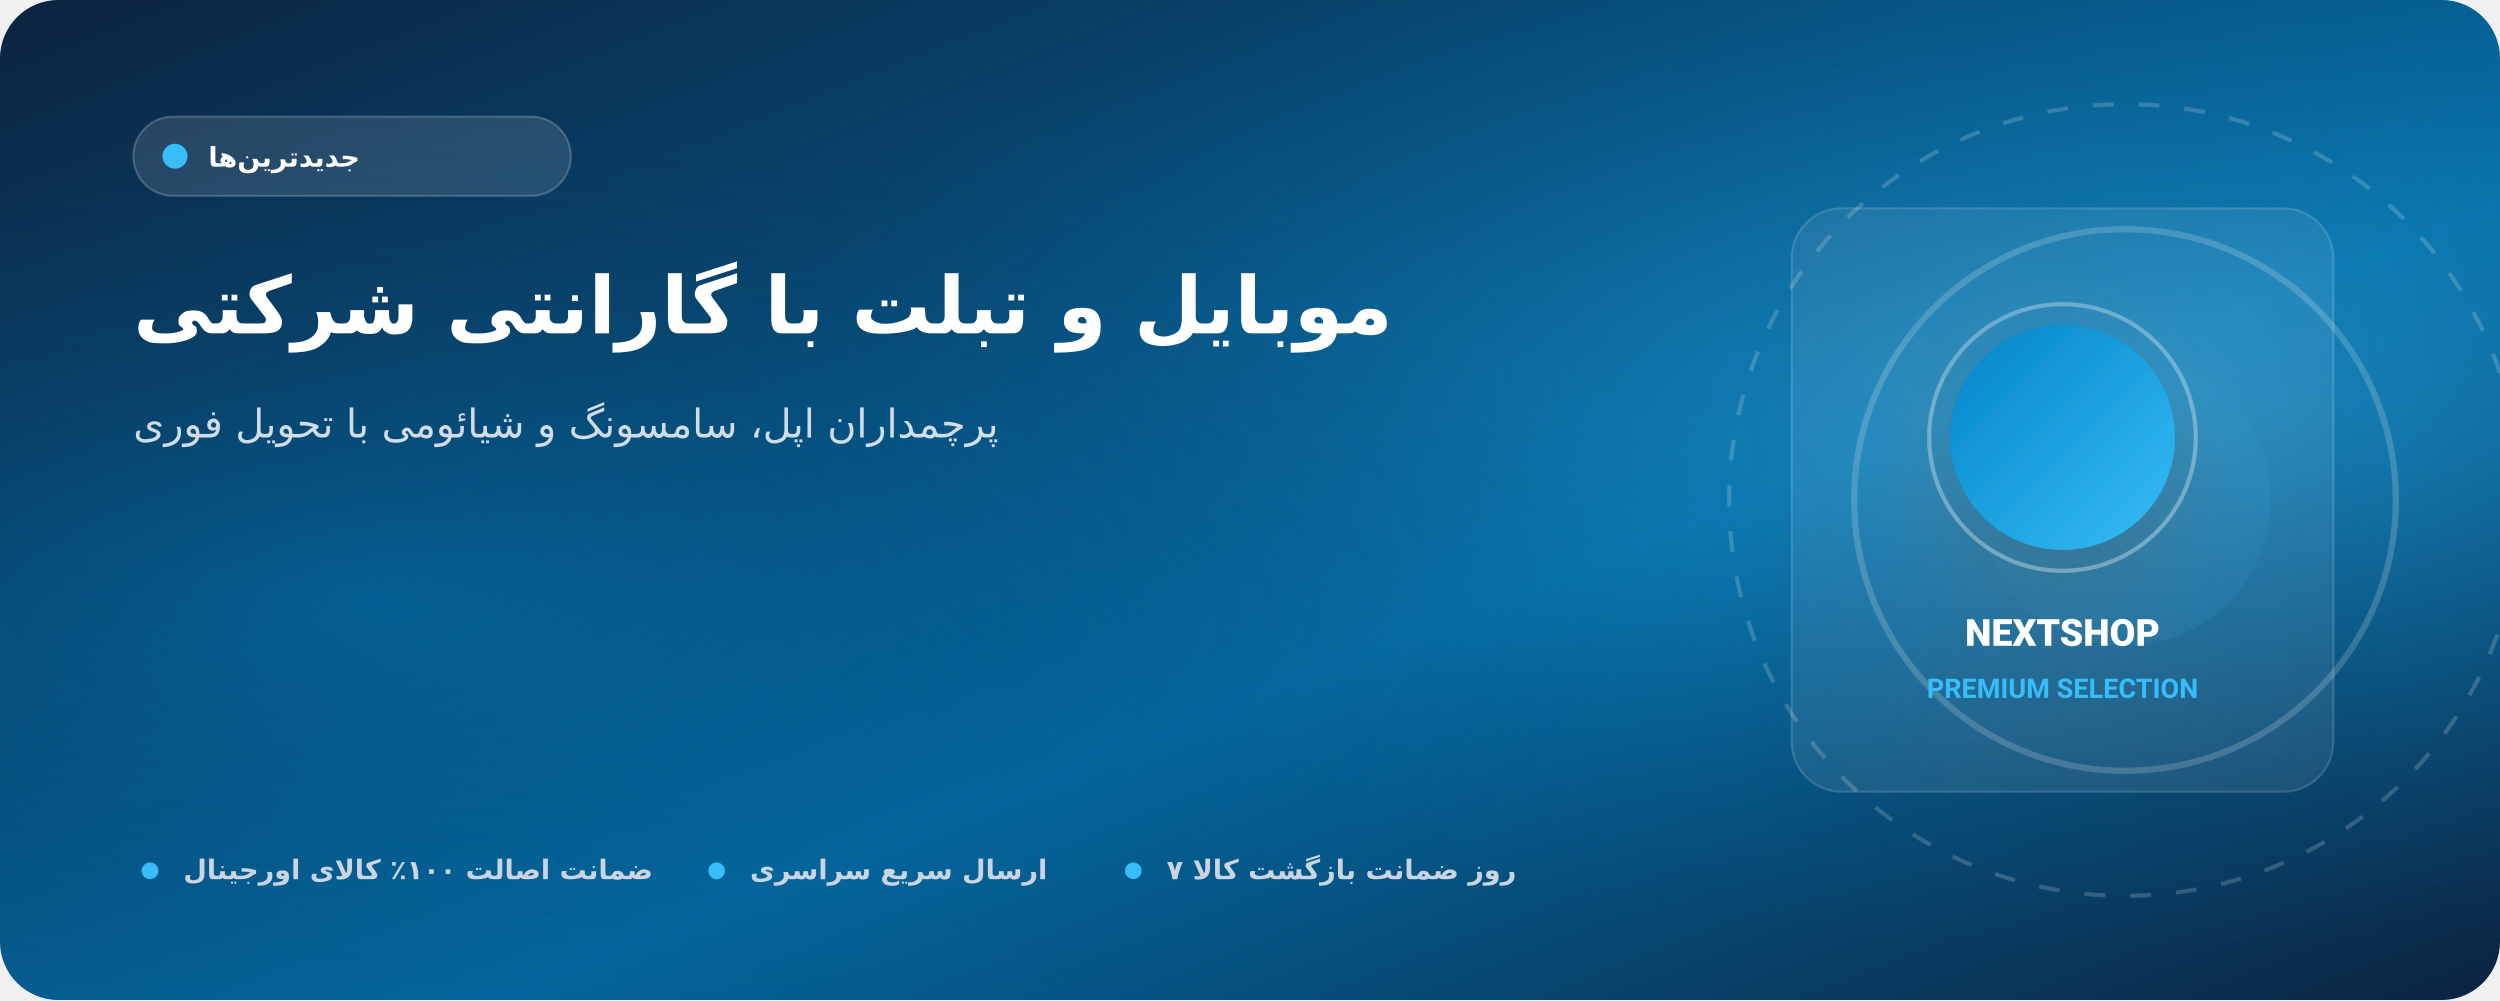
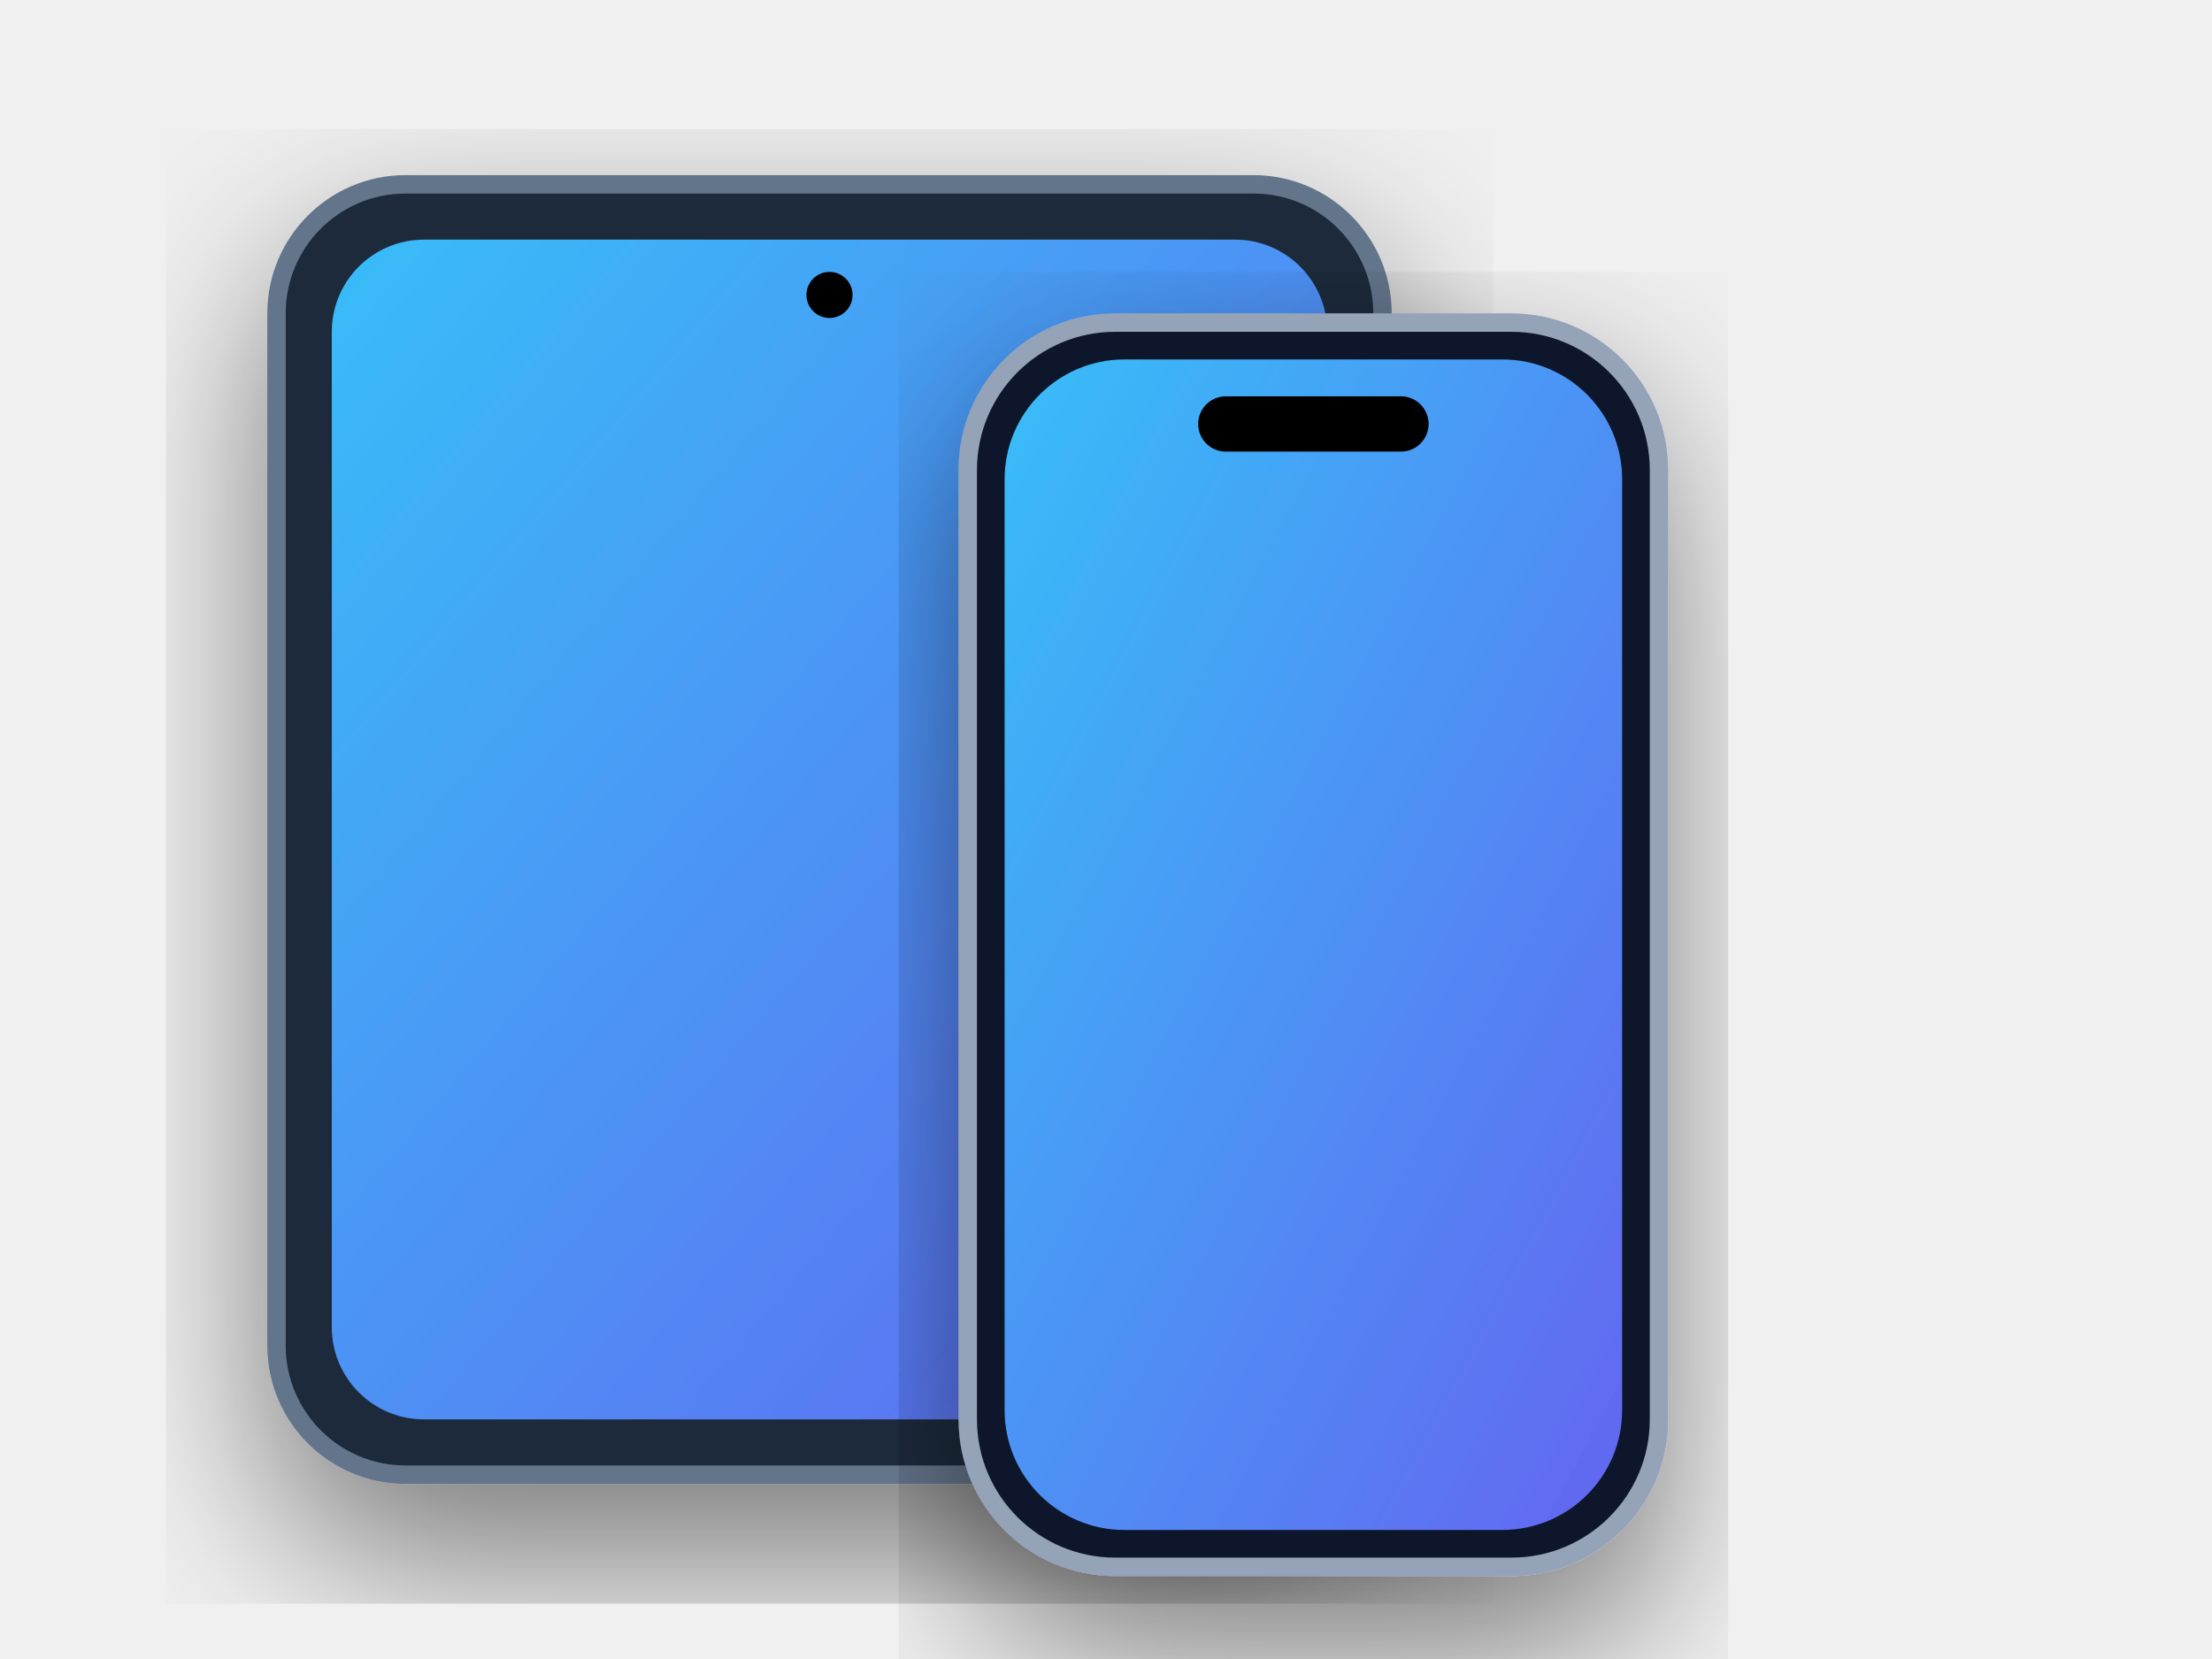
- <svg xmlns="http://www.w3.org/2000/svg" viewBox="0 0 1200 480" width="1200" height="480">
+ <svg xmlns="http://www.w3.org/2000/svg" viewBox="0 0 240 180" width="240" height="180" fill="none">
  <defs>
-     <linearGradient id="bg_blue" x1="0" y1="0" x2="1" y2="1">
-       <stop offset="0%" stop-color="#0c2340" />
-       <stop offset="60%" stop-color="#0369a1" />
-       <stop offset="100%" stop-color="#0c2340" />
+     <linearGradient id="gm_scr" x1="0" y1="0" x2="1" y2="1">
+       <stop offset="0%" stop-color="#38bdf8" />
+       <stop offset="100%" stop-color="#6366f1" />
    </linearGradient>
-     <linearGradient id="accent_blue" x1="0" y1="0" x2="1" y2="1">
-       <stop offset="0%" stop-color="#0284c7" />
-       <stop offset="100%" stop-color="#38bdf8" />
-     </linearGradient>
-     <radialGradient id="glow_blue" cx="85%" cy="40%" r="55%">
-       <stop offset="0%" stop-color="#38bdf8" stop-opacity="0.45" />
-       <stop offset="100%" stop-color="#0369a1" stop-opacity="0" />
-     </radialGradient>
-     <radialGradient id="glowLeft_blue" cx="15%" cy="60%" r="50%">
-       <stop offset="0%" stop-color="#0284c7" stop-opacity="0.3" />
-       <stop offset="100%" stop-color="#0c2340" stop-opacity="0" />
-     </radialGradient>
-     <filter id="cardSh_blue" x="-10%" y="-10%" width="120%" height="120%">
-       <feDropShadow dx="0" dy="16" stdDeviation="24" flood-color="#000" flood-opacity="0.45" />
+     <filter id="gm_sh">
+       <feDropShadow dx="0" dy="8" stdDeviation="10" flood-color="#000" flood-opacity="0.5" />
    </filter>
  </defs>
-   <rect width="1200" height="480" rx="28" fill="url(#bg_blue)" />
-   <rect width="1200" height="480" rx="28" fill="url(#glow_blue)" />
-   <rect width="1200" height="480" rx="28" fill="url(#glowLeft_blue)" />
-   <g opacity="0.18">
-     <circle cx="1020" cy="240" r="190" fill="none" stroke="#fff" stroke-width="2" stroke-dasharray="10 12" />
-     <circle cx="1020" cy="240" r="130" fill="none" stroke="#fff" stroke-width="3" />
-     <circle cx="1020" cy="240" r="70" fill="url(#accent_blue)" opacity="0.6" />
+   <g transform="translate(30, 20)" filter="url(#gm_sh)">
+     <rect x="0" y="0" width="120" height="140" rx="14" fill="#1e293b" stroke="#64748b" stroke-width="2" />
+     <rect x="6" y="6" width="108" height="128" rx="10" fill="url(#gm_scr)" />
+     <circle cx="60" cy="12" r="2.5" fill="#000" />
  </g>
-   <g transform="translate(64, 56)">
-     <rect width="210" height="38" rx="19" fill="rgba(255,255,255,0.12)" stroke="rgba(255,255,255,0.2)" />
-     <circle cx="20" cy="19" r="6" fill="#38bdf8" />
-     <text x="36" y="24" font-size="13" fill="#ffffff" font-family="-apple-system, BlinkMacSystemFont, 'Segoe UI', Roboto, sans-serif" font-weight="700">جدیدترین‌ها</text>
-   </g>
-   <text x="64" y="160" font-size="38" fill="#ffffff" font-family="-apple-system, BlinkMacSystemFont, 'Segoe UI', Roboto, sans-serif" font-weight="900">موبایل و تبلت با گارانتی شرکتی</text>
-   <text x="64" y="210" font-size="19" fill="#e2e8f0" font-family="-apple-system, BlinkMacSystemFont, 'Segoe UI', Roboto, sans-serif" font-weight="400" opacity="0.92">پرچمداران اپل، سامسونگ و شیائومی با تحویل فوری</text>
-   <g transform="translate(860, 100)" filter="url(#cardSh_blue)">
-     <rect width="260" height="280" rx="24" fill="rgba(255,255,255,0.07)" stroke="rgba(255,255,255,0.15)" />
-     <circle cx="130" cy="110" r="54" fill="url(#accent_blue)" />
-     <circle cx="130" cy="110" r="64" fill="none" stroke="#ffffff" stroke-width="2" opacity="0.3" />
-     <text x="130" y="210" font-size="18" text-anchor="middle" fill="#ffffff" font-family="-apple-system, BlinkMacSystemFont, 'Segoe UI', Roboto, sans-serif" font-weight="800">NEXTSHOP</text>
-     <text x="130" y="235" font-size="13" text-anchor="middle" fill="#38bdf8" font-family="-apple-system, BlinkMacSystemFont, 'Segoe UI', Roboto, sans-serif" font-weight="700">PREMIUM SELECTION</text>
-   </g>
-   <g transform="translate(64, 410)">
-     <circle cx="8" cy="8" r="4" fill="#38bdf8" />
-     <text x="24" y="12" font-size="13" fill="#cbd5e1" font-family="-apple-system, BlinkMacSystemFont, 'Segoe UI', Roboto, sans-serif" font-weight="600">ضمانت اصالت ۱۰۰٪ کالای اورجینال</text>
-     <circle cx="280" cy="8" r="4" fill="#38bdf8" />
-     <text x="296" y="12" font-size="13" fill="#cbd5e1" font-family="-apple-system, BlinkMacSystemFont, 'Segoe UI', Roboto, sans-serif" font-weight="600">ارسال سریع سراسری</text>
-     <circle cx="480" cy="8" r="4" fill="#38bdf8" />
-     <text x="496" y="12" font-size="13" fill="#cbd5e1" font-family="-apple-system, BlinkMacSystemFont, 'Segoe UI', Roboto, sans-serif" font-weight="600">۷ روز ضمانت بازگشت کالا</text>
+   <g transform="translate(105, 35)" filter="url(#gm_sh)">
+     <rect x="0" y="0" width="75" height="135" rx="16" fill="#0f172a" stroke="#94a3b8" stroke-width="2" />
+     <rect x="4" y="4" width="67" height="127" rx="13" fill="url(#gm_scr)" />
+     <rect x="25" y="8" width="25" height="6" rx="3" fill="#000" />
  </g>
</svg>
